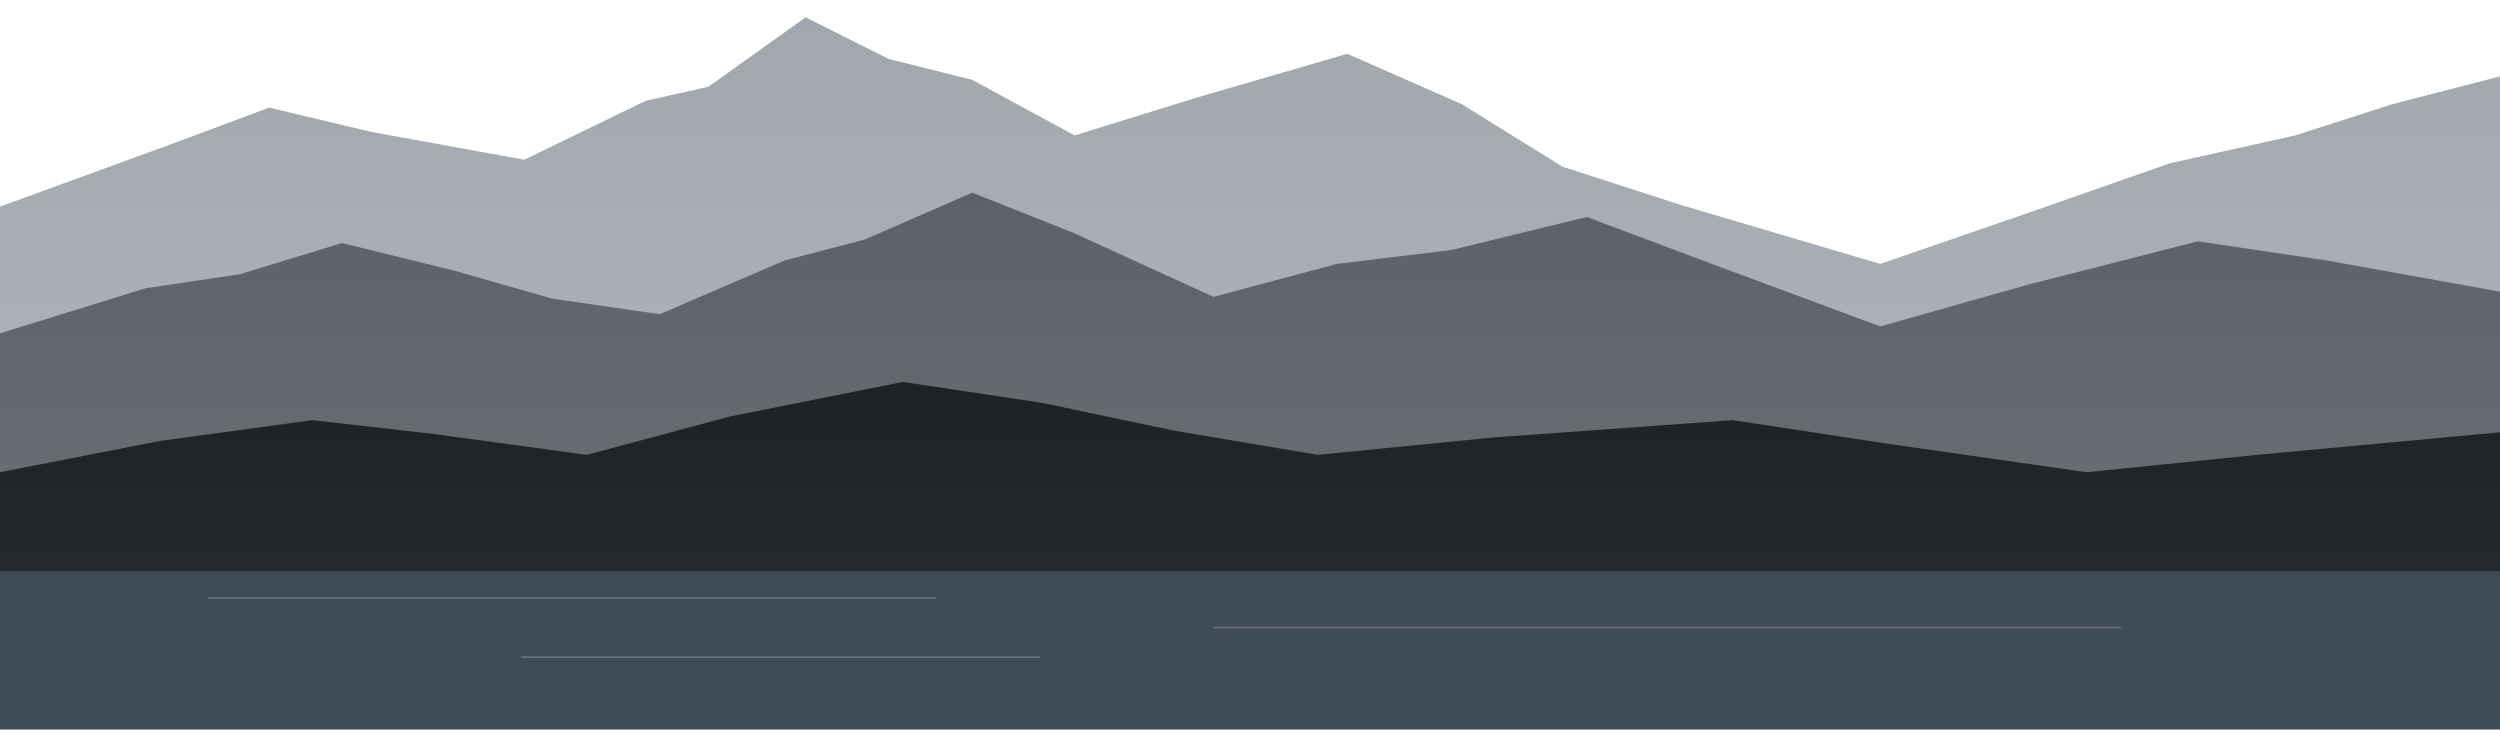
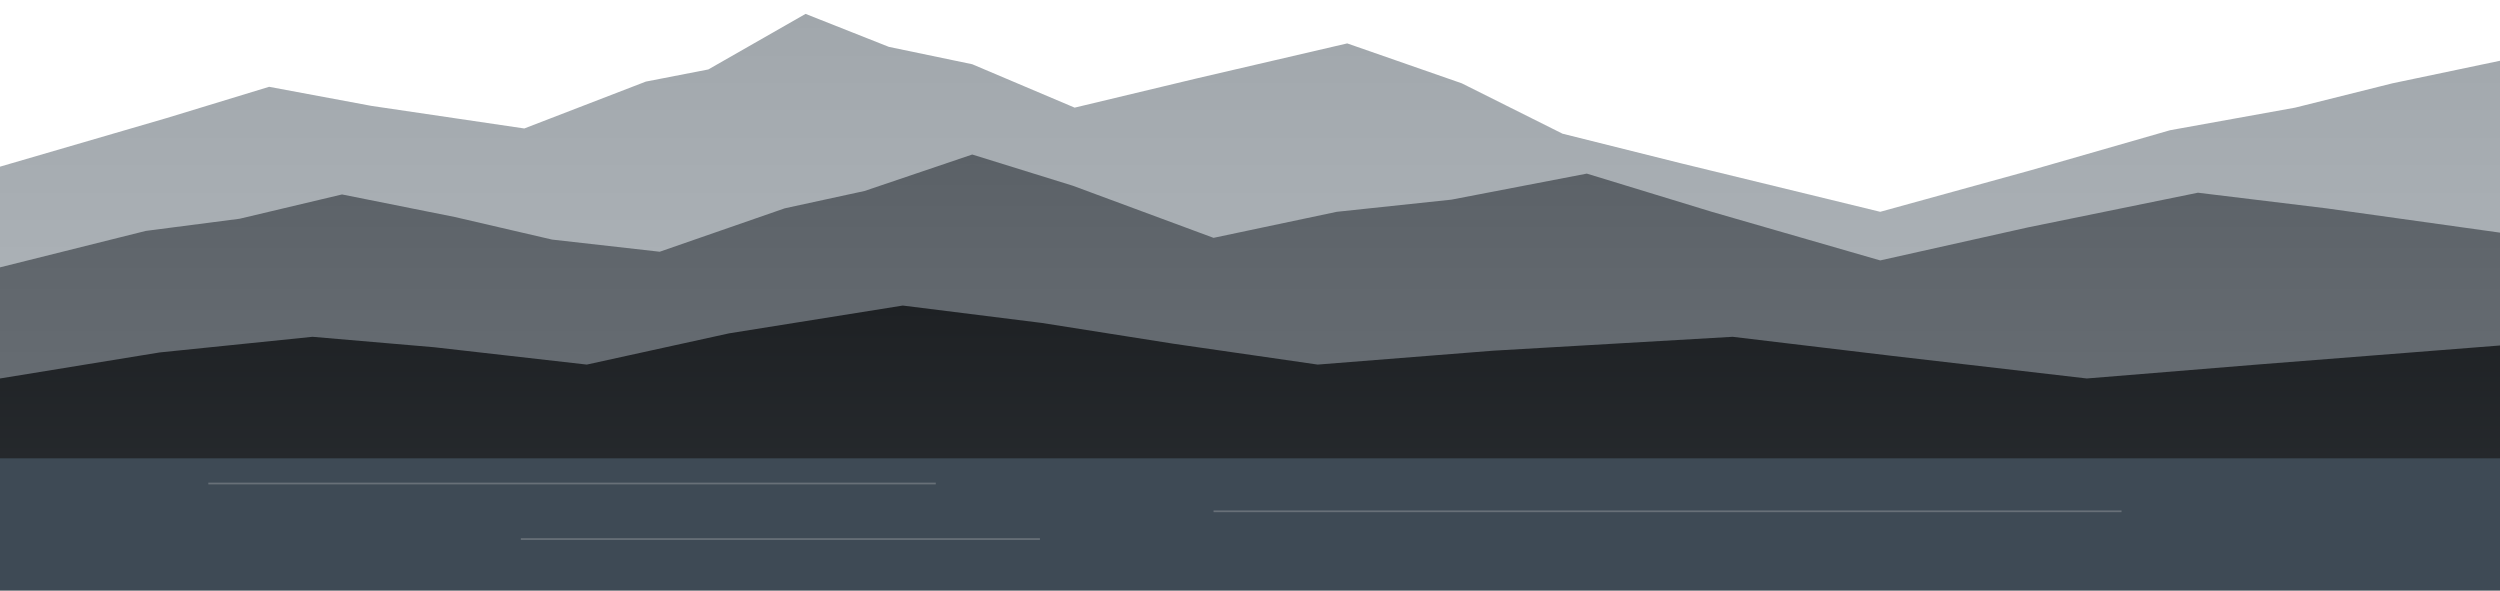
- <svg xmlns="http://www.w3.org/2000/svg" viewBox="0 0 1440 420" preserveAspectRatio="xMidYMax slice">
+ <svg xmlns="http://www.w3.org/2000/svg" viewBox="0 0 1440 340" preserveAspectRatio="xMidYMax slice">
  <defs>
    <linearGradient id="far" x1="0" y1="0" x2="0" y2="1">
      <stop offset="0" stop-color="#A1A7AC" />
      <stop offset="1" stop-color="#B6BCC1" />
    </linearGradient>
    <linearGradient id="mid" x1="0" y1="0" x2="0" y2="1">
      <stop offset="0" stop-color="#5B6167" />
      <stop offset="1" stop-color="#70767C" />
    </linearGradient>
    <linearGradient id="near" x1="0" y1="0" x2="0" y2="1">
      <stop offset="0" stop-color="#1E2124" />
      <stop offset="1" stop-color="#2B2F33" />
    </linearGradient>
  </defs>
-   <path fill="url(#far)" d="M0 119 L96 84 L155 62 L214 76 L302 92 L372 58 L408 50 L464 10 L512 34 L560 46 L619 78 L690 56 L776 31 L842 60 L900 96 L968 118 L1083 152 L1170 122 L1250 94 L1322 78 L1378 60 L1440 44 V420 H0 Z" />
-   <path fill="url(#mid)" d="M0 192 L84 166 L138 158 L197 140 L262 156 L318 172 L380 181 L452 150 L498 138 L560 111 L618 134 L699 171 L770 152 L836 144 L914 125 L986 152 L1083 188 L1168 164 L1266 139 L1340 150 L1440 168 V420 H0 Z" />
-   <path fill="url(#near)" d="M0 272 L92 254 L180 242 L250 250 L338 262 L420 240 L520 220 L600 232 L676 248 L759 262 L860 252 L998 242 L1090 256 L1202 272 L1300 262 L1440 249 V420 H0 Z" />
-   <rect y="329" width="1440" height="91" fill="#3E4A55" />
+   <path fill="url(#far)" d="M0 96 L96 68 L155 50 L214 61 L302 74 L372 47 L408 40 L464 8 L512 27 L560 37 L619 62 L690 45 L776 25 L842 48 L900 77 L968 94 L1083 122 L1170 98 L1250 75 L1322 62 L1378 48 L1440 35 V340 H0 Z" />
+   <path fill="url(#mid)" d="M0 154 L84 133 L138 126 L197 112 L262 125 L318 138 L380 145 L452 120 L498 110 L560 89 L618 107 L699 137 L770 122 L836 115 L914 100 L986 122 L1083 150 L1168 131 L1266 111 L1340 120 L1440 134 V340 H0 Z" />
+   <path fill="url(#near)" d="M0 218 L92 203 L180 194 L250 200 L338 210 L420 192 L520 176 L600 186 L676 198 L759 210 L860 202 L998 194 L1090 205 L1202 218 L1300 210 L1440 199 V340 H0 Z" />
+   <rect y="264" width="1440" height="76" fill="#3E4A55" />
  <g stroke="#8A9096" stroke-opacity="0.55" stroke-width="1">
-     <path d="M120 344.5 H539" />
-     <path d="M699 361.5 H1222" />
-     <path d="M300 378.5 H599" />
+     <path d="M120 278.5 H539" />
+     <path d="M699 294.5 H1222" />
+     <path d="M300 310.5 H599" />
  </g>
</svg>
